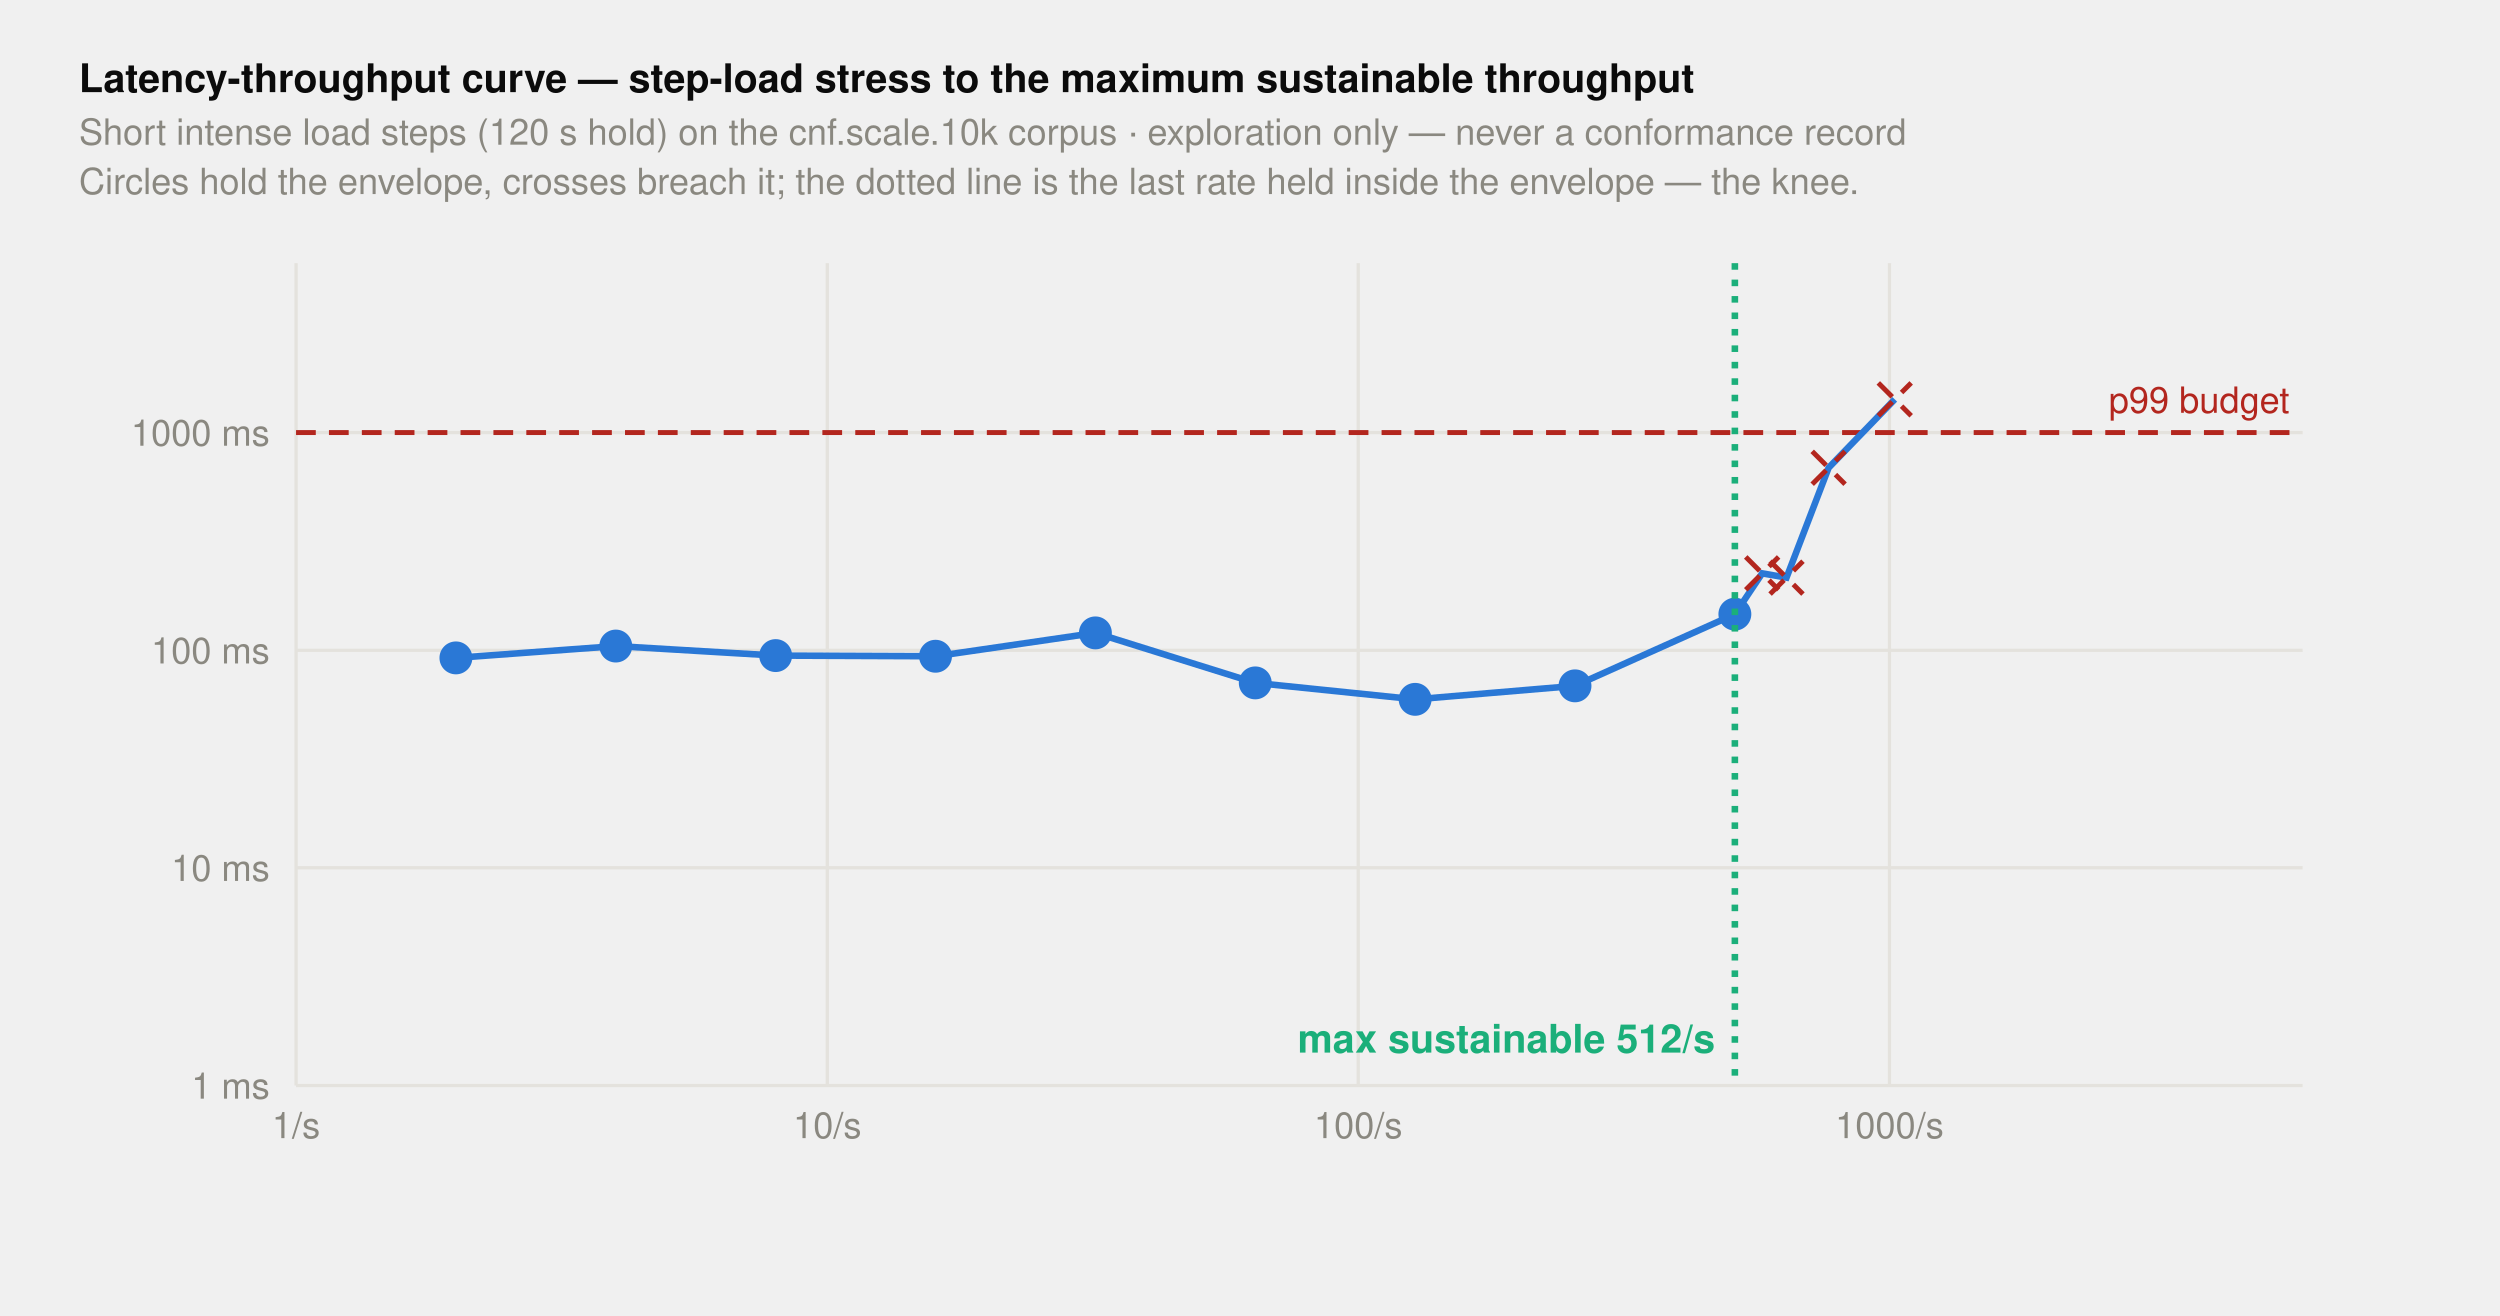
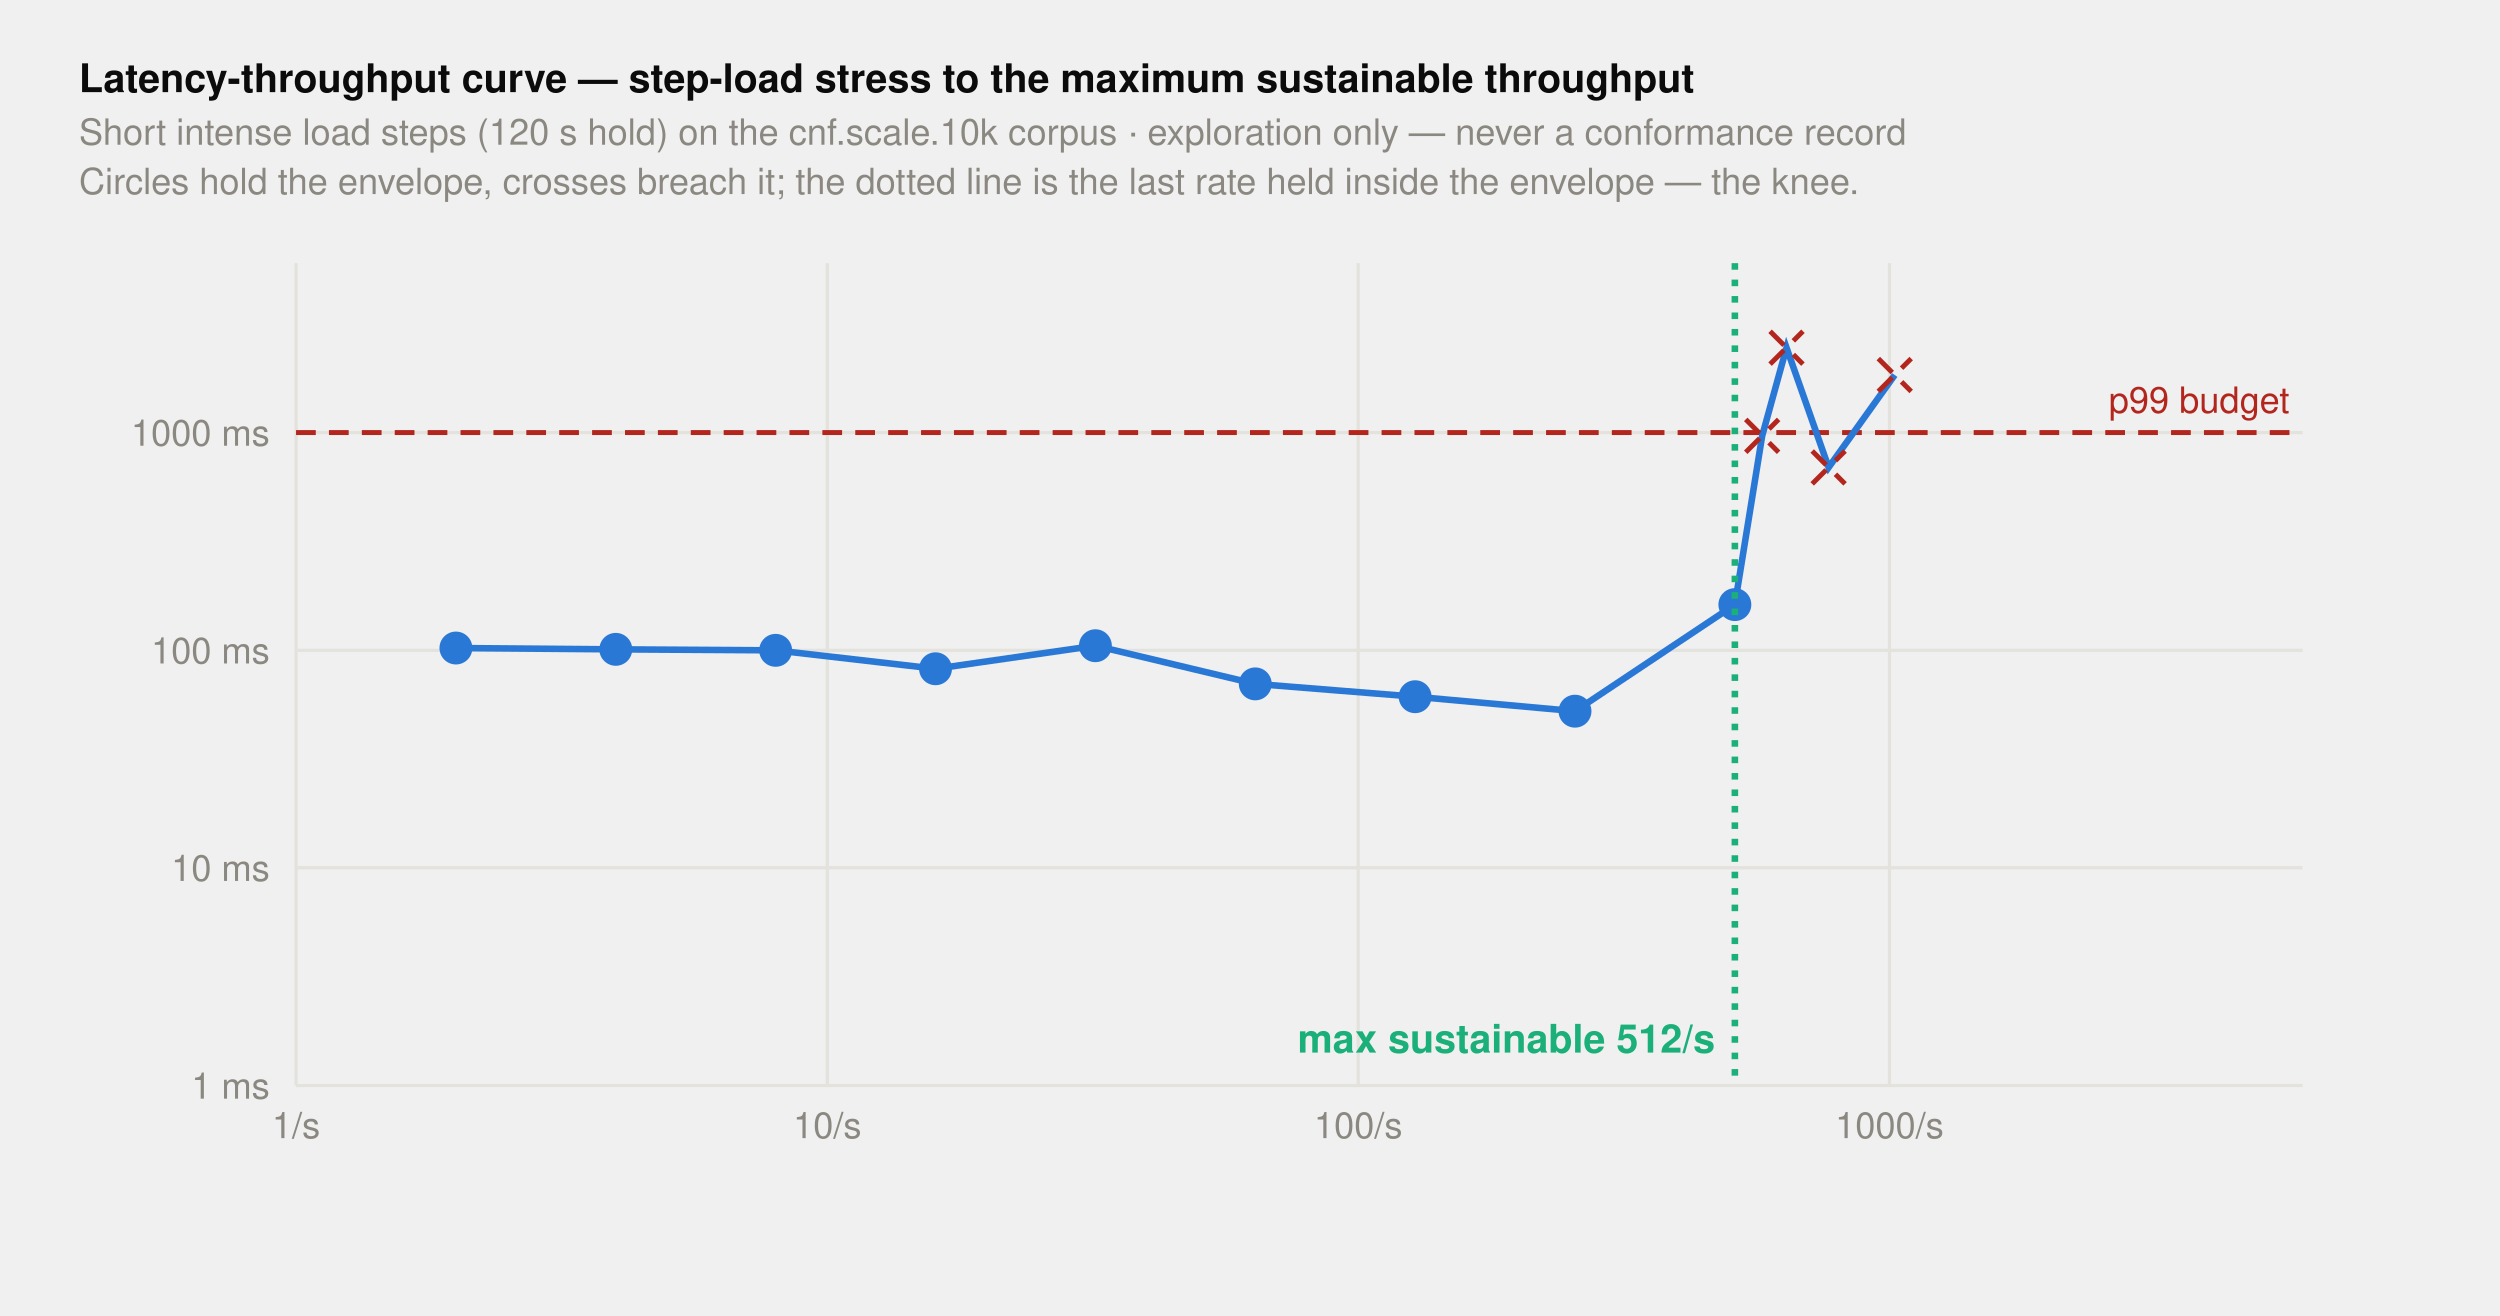
<svg xmlns="http://www.w3.org/2000/svg" viewBox="0 0 760 400" width="760" height="400" role="img">
  <style>
text { fill: #52514e; font: 12px -apple-system, 'Segoe UI', Helvetica, Arial, sans-serif; }
.title { fill: #0b0b0b; font-weight: 600; }
.muted { fill: #8a8880; font-size: 11px; }
.grid { stroke: #e4e2dd; stroke-width: 1; }
.p50 { fill: #7db4ea; } .p90 { fill: #3d7fd0; } .p99 { fill: #1b5cab; }
.measured { fill: #2a78d6; }
.floor { fill: none; stroke: #8a8880; stroke-width: 1.5; stroke-dasharray: 4 3; }
.earned { fill: #1baf7a; font-weight: 600; }
.notearned { fill: #b3261e; font-weight: 600; }
.slo { stroke: #b3261e; stroke-width: 1.5; stroke-dasharray: 6 4; }
.slotext { fill: #b3261e; font-size: 11px; }
.sut { stroke: #2a78d6; fill: none; stroke-width: 1.8; }
.db { stroke: #8a8880; fill: none; stroke-width: 1.6; stroke-dasharray: 5 3; }
.warm { fill: #efede8; }
.curve { stroke: #2a78d6; fill: none; stroke-width: 2; }
.cmp { stroke: #8a8880; fill: none; stroke-width: 2; stroke-dasharray: 7 4; }
.cmpfill { fill: #8a8880; }
.knee { stroke: #1baf7a; stroke-width: 2; stroke-dasharray: 2 3; }
@media (prefers-color-scheme: dark) {
text { fill: #c3c2b7; }
.title { fill: #ffffff; }
.muted { fill: #8f8e85; }
.grid { stroke: #3a3a38; }
.p50 { fill: #3d5f82; } .p90 { fill: #3987e5; } .p99 { fill: #9ec7ef; }
.measured { fill: #3987e5; }
.floor { stroke: #8f8e85; }
.earned { fill: #26c78d; }
.notearned { fill: #e5484d; }
.slo { stroke: #e5484d; }
.slotext { fill: #e5484d; }
.sut { stroke: #3987e5; }
.db { stroke: #8f8e85; }
.warm { fill: #2a2a28; }
.curve { stroke: #3987e5; }
.cmp { stroke: #8f8e85; }
.cmpfill { fill: #8f8e85; }
.knee { stroke: #26c78d; }
}
</style>
  <text x="24" y="28" class="title">Latency-throughput curve — step-load stress to the maximum sustainable throughput</text>
  <text x="24" y="44" class="muted">Short intense load steps (120 s hold) on the cnf.scale.10k corpus · exploration only — never a conformance record</text>
  <text x="24" y="59" class="muted">Circles hold the envelope, crosses breach it; the dotted line is the last rate held inside the envelope — the knee.</text>
  <line x1="90.0" y1="80" x2="90.0" y2="330" class="grid" />
  <text x="90.0" y="346.0" class="muted" text-anchor="middle">1/s</text>
  <line x1="251.5" y1="80" x2="251.5" y2="330" class="grid" />
  <text x="251.5" y="346.0" class="muted" text-anchor="middle">10/s</text>
  <line x1="412.9" y1="80" x2="412.9" y2="330" class="grid" />
  <text x="412.9" y="346.0" class="muted" text-anchor="middle">100/s</text>
  <line x1="574.4" y1="80" x2="574.4" y2="330" class="grid" />
  <text x="574.4" y="346.0" class="muted" text-anchor="middle">1000/s</text>
  <line x1="90" y1="330.0" x2="700" y2="330.0" class="grid" />
  <text x="82.0" y="334.0" class="muted" text-anchor="end">1 ms</text>
  <line x1="90" y1="263.8" x2="700" y2="263.8" class="grid" />
  <text x="82.0" y="267.8" class="muted" text-anchor="end">10 ms</text>
  <line x1="90" y1="197.7" x2="700" y2="197.7" class="grid" />
  <text x="82.0" y="201.7" class="muted" text-anchor="end">100 ms</text>
  <line x1="90" y1="131.5" x2="700" y2="131.5" class="grid" />
  <text x="82.0" y="135.5" class="muted" text-anchor="end">1000 ms</text>
  <line x1="90" y1="131.5" x2="700" y2="131.5" class="slo" />
  <text x="696.0" y="125.5" class="slotext" text-anchor="end">p99 budget</text>
-   <path d="M138.6,200.0 L187.2,196.4 L235.8,199.3 L284.4,199.5 L333.0,192.4 L381.6,207.6 L430.2,212.6 L478.8,208.5 L527.4,186.7 L535.7,174.3 L543.1,175.6 L555.9,142.2 L576.0,121.4" class="curve" />
-   <circle cx="138.6" cy="200.0" r="5" class="measured" />
-   <circle cx="187.2" cy="196.4" r="5" class="measured" />
-   <circle cx="235.8" cy="199.3" r="5" class="measured" />
-   <circle cx="284.4" cy="199.5" r="5" class="measured" />
-   <circle cx="333.0" cy="192.4" r="5" class="measured" />
-   <circle cx="381.6" cy="207.6" r="5" class="measured" />
-   <circle cx="430.2" cy="212.6" r="5" class="measured" />
-   <circle cx="478.8" cy="208.5" r="5" class="measured" />
-   <circle cx="527.4" cy="186.7" r="5" class="measured" />
-   <path d="M530.7,169.3 L540.7,179.3 M530.7,179.3 L540.7,169.3" class="slo" stroke-width="2" />
-   <path d="M538.1,170.6 L548.1,180.6 M538.1,180.6 L548.1,170.6" class="slo" stroke-width="2" />
-   <path d="M550.9,137.2 L560.9,147.2 M550.9,147.2 L560.9,137.2" class="slo" stroke-width="2" />
-   <path d="M571.0,116.4 L581.0,126.4 M571.0,126.4 L581.0,116.4" class="slo" stroke-width="2" />
+   <path d="M138.6,197.0 L187.2,197.4 L235.8,197.7 L284.4,203.3 L333.0,196.3 L381.6,207.9 L430.2,211.8 L478.8,216.2 L527.4,183.8 L535.7,132.5 L543.1,105.7 L555.9,142.1 L576.0,114.0" class="curve" />
+   <circle cx="138.6" cy="197.0" r="5" class="measured" />
+   <circle cx="187.2" cy="197.4" r="5" class="measured" />
+   <circle cx="235.8" cy="197.7" r="5" class="measured" />
+   <circle cx="284.4" cy="203.3" r="5" class="measured" />
+   <circle cx="333.0" cy="196.3" r="5" class="measured" />
+   <circle cx="381.6" cy="207.9" r="5" class="measured" />
+   <circle cx="430.2" cy="211.8" r="5" class="measured" />
+   <circle cx="478.8" cy="216.2" r="5" class="measured" />
+   <circle cx="527.4" cy="183.8" r="5" class="measured" />
+   <path d="M530.7,127.5 L540.7,137.5 M530.7,137.5 L540.7,127.5" class="slo" stroke-width="2" />
+   <path d="M538.1,100.7 L548.1,110.7 M538.1,110.7 L548.1,100.7" class="slo" stroke-width="2" />
+   <path d="M550.9,137.1 L560.9,147.1 M550.9,147.1 L560.9,137.1" class="slo" stroke-width="2" />
+   <path d="M571.0,109.0 L581.0,119.0 M571.0,119.0 L581.0,109.0" class="slo" stroke-width="2" />
  <line x1="527.4" y1="80" x2="527.4" y2="330" class="knee" />
  <text x="521.4" y="320.0" class="earned" text-anchor="end">max sustainable 512/s</text>
</svg>
